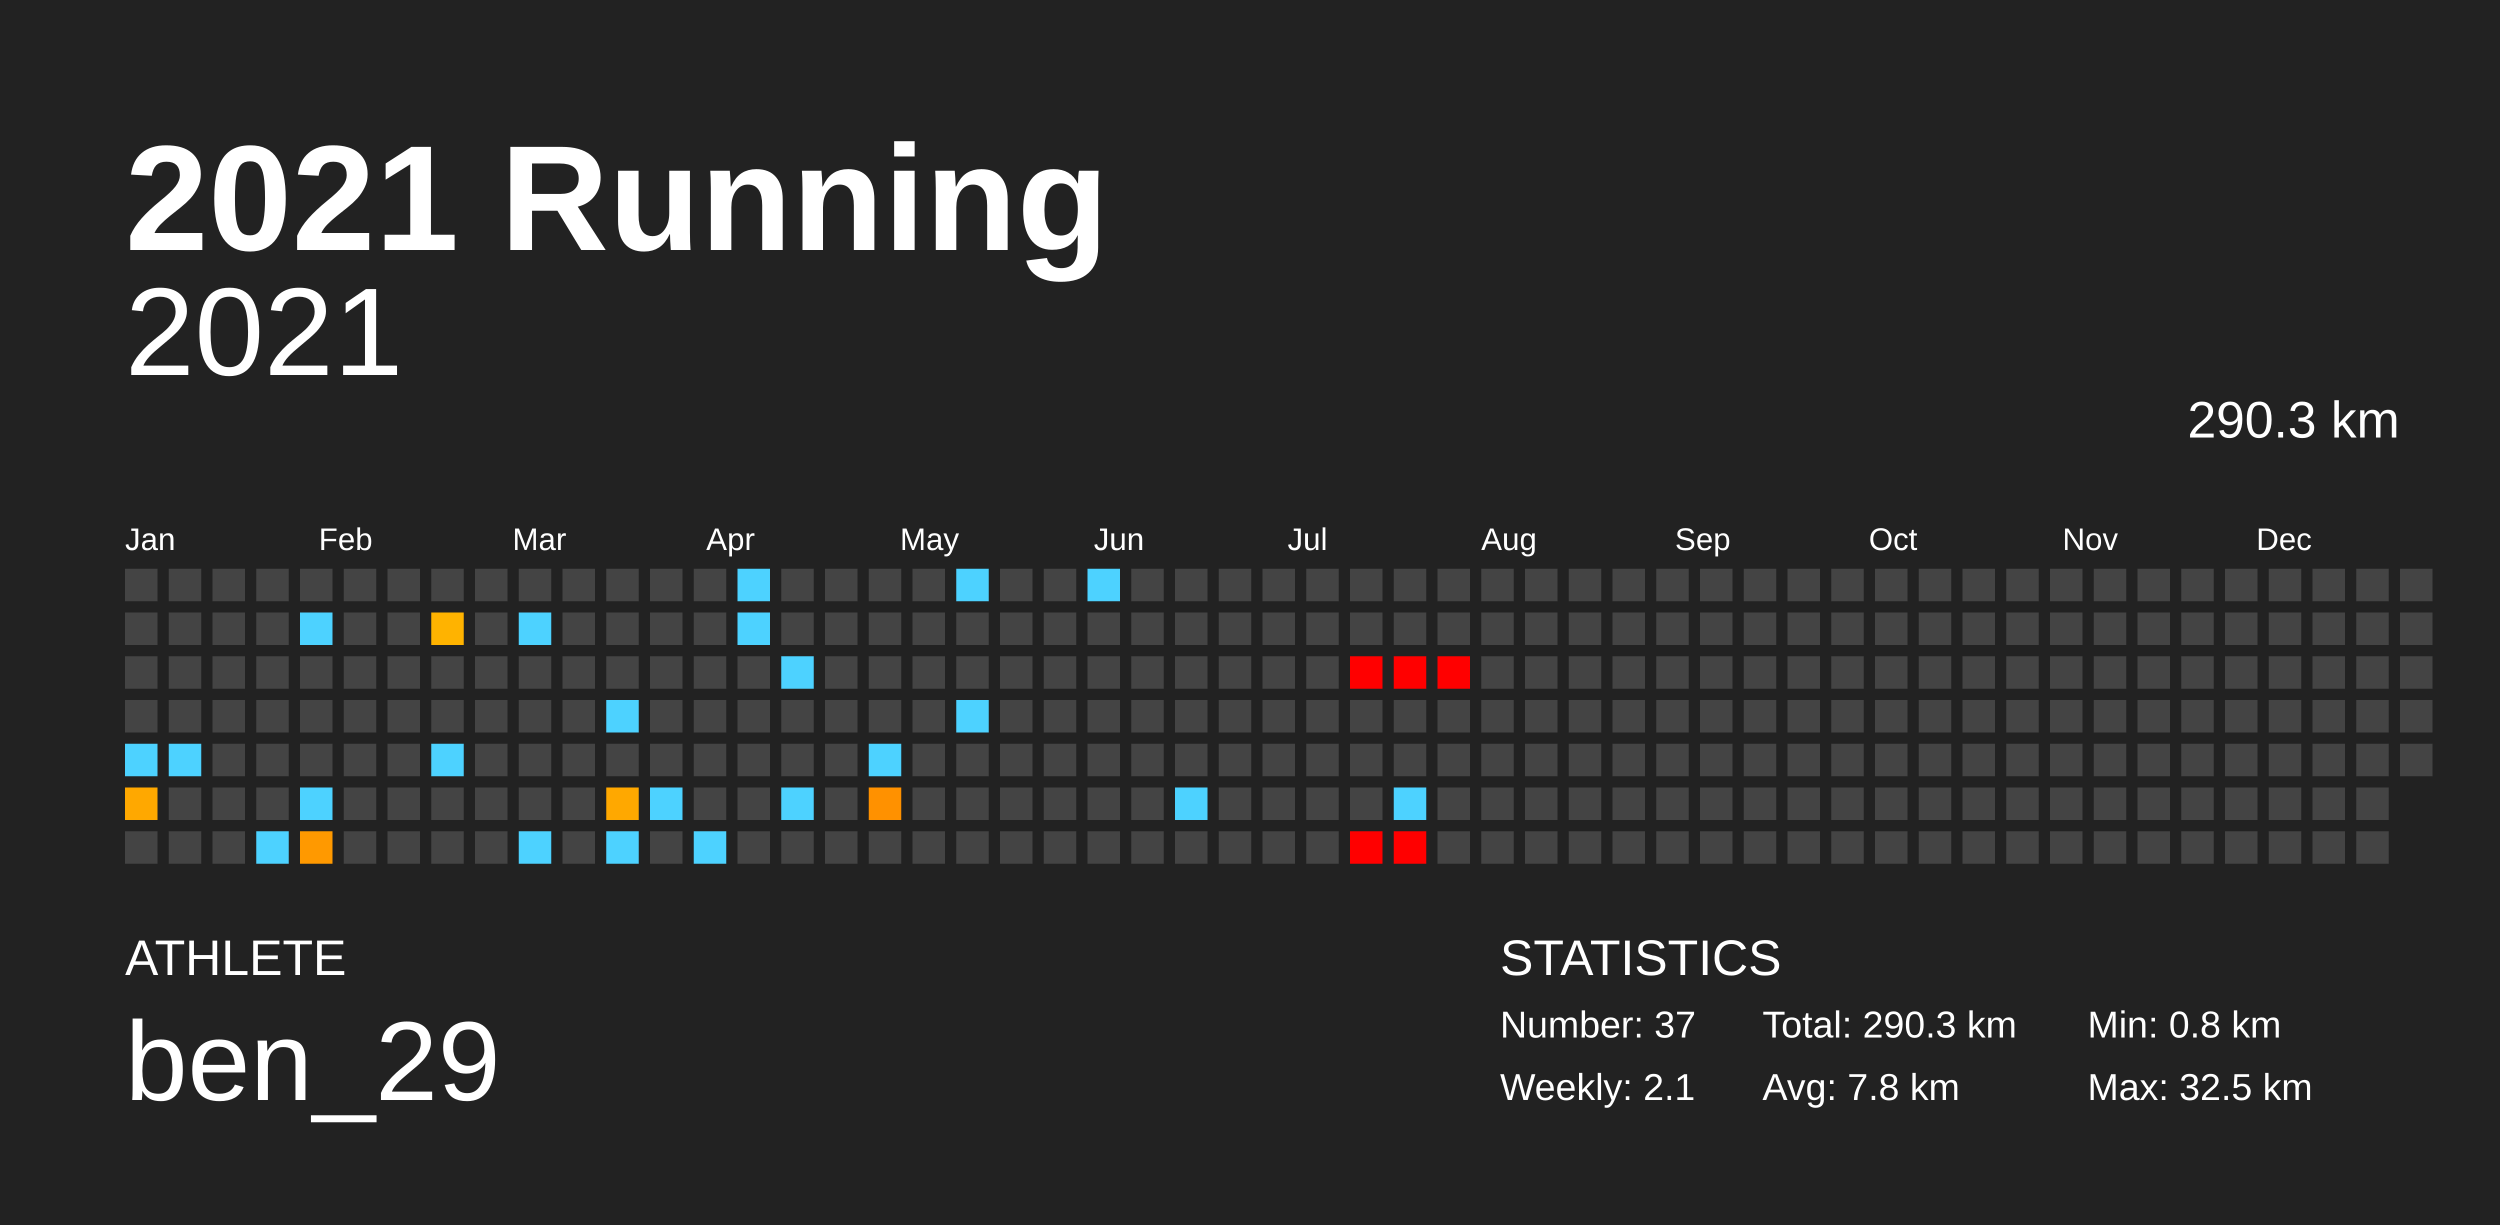
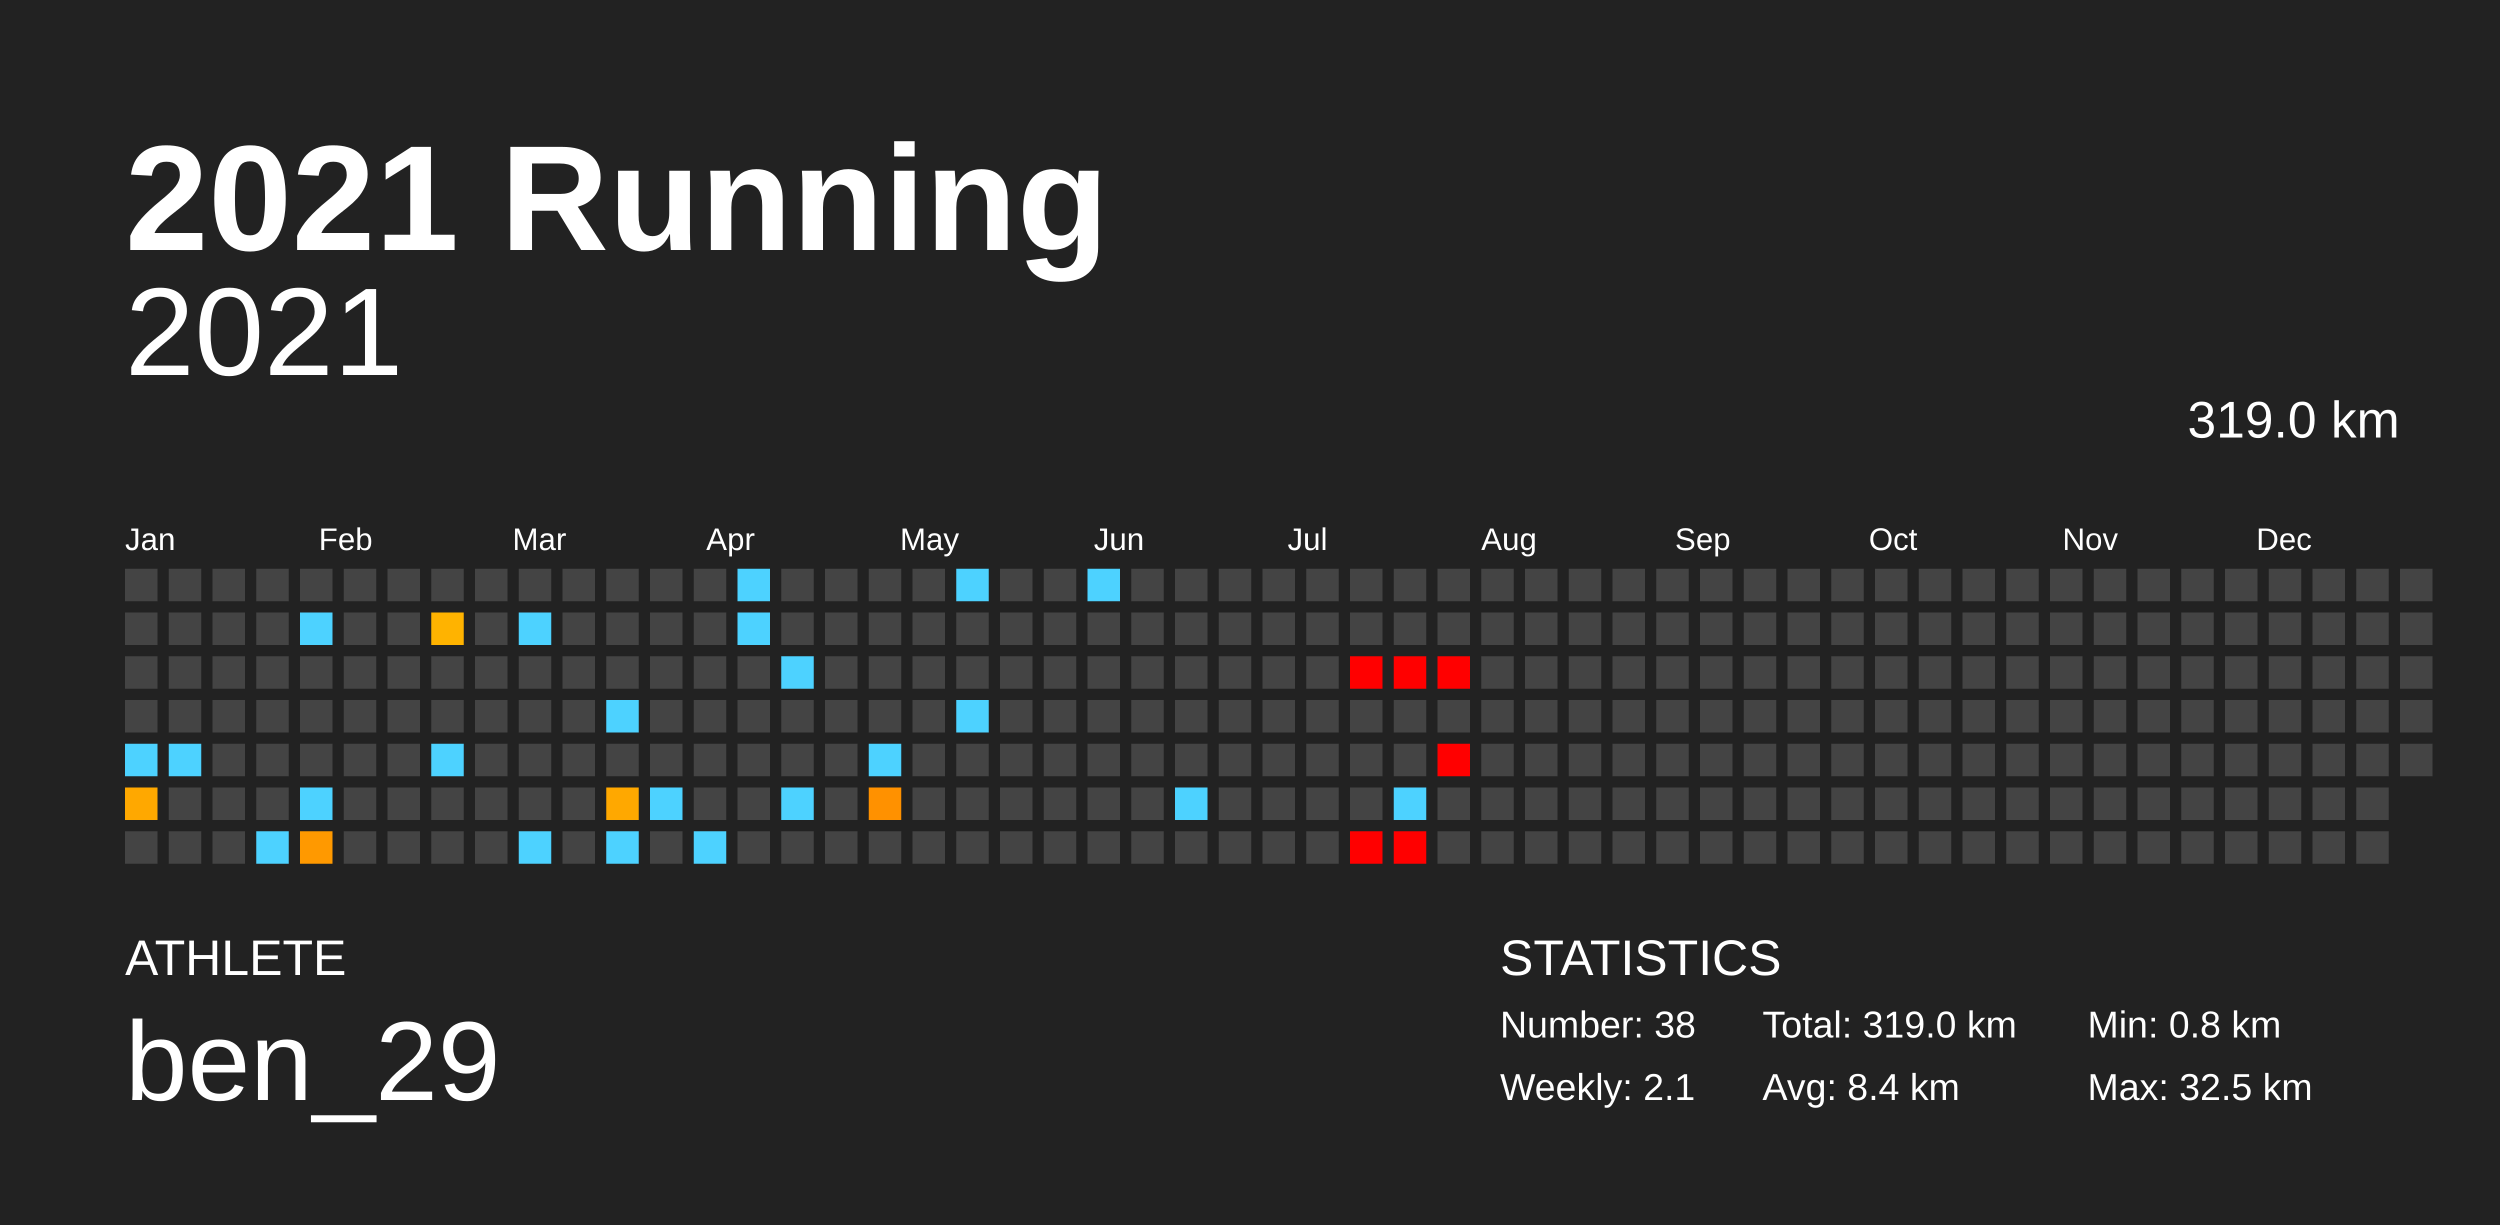
<svg xmlns="http://www.w3.org/2000/svg" baseProfile="full" height="98mm" version="1.1" viewBox="0,0,200,98" width="200mm">
  <defs />
  <rect fill="#222222" height="98" width="200" x="0" y="0" />
  <text fill="#FFFFFF" style="font-size:12px; font-family:Arial; font-weight:bold;" x="10" y="20">2021 Running</text>
  <text fill="#FFFFFF" style="font-size:4px; font-family:Arial" x="10" y="78">ATHLETE</text>
  <text fill="#FFFFFF" style="font-size:9px; font-family:Arial" x="10" y="88">ben_29</text>
  <text fill="#FFFFFF" style="font-size:4px; font-family:Arial" x="120" y="78">STATISTICS</text>
-   <text fill="#FFFFFF" style="font-size:3px; font-family:Arial" x="120" y="83">Number: 37</text>
+   <text fill="#FFFFFF" style="font-size:3px; font-family:Arial" x="120" y="83">Number: 38</text>
  <text fill="#FFFFFF" style="font-size:3px; font-family:Arial" x="120" y="88">Weekly: 2.1</text>
-   <text fill="#FFFFFF" style="font-size:3px; font-family:Arial" x="141" y="83">Total: 290.3 km</text>
-   <text fill="#FFFFFF" style="font-size:3px; font-family:Arial" x="141" y="88">Avg: 7.8 km</text>
+   <text fill="#FFFFFF" style="font-size:3px; font-family:Arial" x="141" y="83">Total: 319.0 km</text>
+   <text fill="#FFFFFF" style="font-size:3px; font-family:Arial" x="141" y="88">Avg: 8.4 km</text>
  <text fill="#FFFFFF" style="font-size:3px; font-family:Arial" x="167" y="83">Min: 0.8 km</text>
  <text fill="#FFFFFF" style="font-size:3px; font-family:Arial" x="167" y="88">Max: 32.5 km</text>
  <text alignment-baseline="hanging" fill="#FFFFFF" style="font-size:10.0px; font-family:Arial;" x="10" y="30">2021</text>
-   <text alignment-baseline="hanging" fill="#FFFFFF" style="font-size:4.125px; font-family:Arial;" x="175" y="35">290.3 km</text>
+   <text alignment-baseline="hanging" fill="#FFFFFF" style="font-size:4.125px; font-family:Arial;" x="175" y="35">319.0 km</text>
  <text fill="#FFFFFF" style="font-size:2.5px; font-family:Arial" x="10.0" y="44">Jan</text>
  <text fill="#FFFFFF" style="font-size:2.5px; font-family:Arial" x="25.5" y="44">Feb</text>
  <text fill="#FFFFFF" style="font-size:2.5px; font-family:Arial" x="41.0" y="44">Mar</text>
  <text fill="#FFFFFF" style="font-size:2.5px; font-family:Arial" x="56.5" y="44">Apr</text>
  <text fill="#FFFFFF" style="font-size:2.5px; font-family:Arial" x="72.0" y="44">May</text>
  <text fill="#FFFFFF" style="font-size:2.5px; font-family:Arial" x="87.5" y="44">Jun</text>
  <text fill="#FFFFFF" style="font-size:2.5px; font-family:Arial" x="103.0" y="44">Jul</text>
  <text fill="#FFFFFF" style="font-size:2.5px; font-family:Arial" x="118.5" y="44">Aug</text>
  <text fill="#FFFFFF" style="font-size:2.5px; font-family:Arial" x="134.0" y="44">Sep</text>
  <text fill="#FFFFFF" style="font-size:2.5px; font-family:Arial" x="149.5" y="44">Oct</text>
  <text fill="#FFFFFF" style="font-size:2.5px; font-family:Arial" x="165.0" y="44">Nov</text>
  <text fill="#FFFFFF" style="font-size:2.5px; font-family:Arial" x="180.5" y="44">Dec</text>
  <rect fill="#444444" height="2.6" width="2.6" x="10.0" y="45.5" />
  <rect fill="#444444" height="2.6" width="2.6" x="10.0" y="49.0" />
  <rect fill="#444444" height="2.6" width="2.6" x="10.0" y="52.5" />
  <rect fill="#444444" height="2.6" width="2.6" x="10.0" y="56.0" />
  <rect fill="#4dd2ff" height="2.6" width="2.6" x="10.0" y="59.5" />
  <rect fill="#ffa800" height="2.6" width="2.6" x="10.0" y="63.0" />
  <rect fill="#444444" height="2.6" width="2.6" x="10.0" y="66.5" />
  <rect fill="#444444" height="2.6" width="2.6" x="13.5" y="45.5" />
  <rect fill="#444444" height="2.6" width="2.6" x="13.5" y="49.0" />
  <rect fill="#444444" height="2.6" width="2.6" x="13.5" y="52.5" />
  <rect fill="#444444" height="2.6" width="2.6" x="13.5" y="56.0" />
  <rect fill="#4dd2ff" height="2.6" width="2.6" x="13.5" y="59.5" />
  <rect fill="#444444" height="2.6" width="2.6" x="13.5" y="63.0" />
  <rect fill="#444444" height="2.6" width="2.6" x="13.5" y="66.5" />
  <rect fill="#444444" height="2.6" width="2.6" x="17.0" y="45.5" />
  <rect fill="#444444" height="2.6" width="2.6" x="17.0" y="49.0" />
  <rect fill="#444444" height="2.6" width="2.6" x="17.0" y="52.5" />
  <rect fill="#444444" height="2.6" width="2.6" x="17.0" y="56.0" />
  <rect fill="#444444" height="2.6" width="2.6" x="17.0" y="59.5" />
  <rect fill="#444444" height="2.6" width="2.6" x="17.0" y="63.0" />
  <rect fill="#444444" height="2.6" width="2.6" x="17.0" y="66.5" />
  <rect fill="#444444" height="2.6" width="2.6" x="20.5" y="45.5" />
  <rect fill="#444444" height="2.6" width="2.6" x="20.5" y="49.0" />
  <rect fill="#444444" height="2.6" width="2.6" x="20.5" y="52.5" />
  <rect fill="#444444" height="2.6" width="2.6" x="20.5" y="56.0" />
  <rect fill="#444444" height="2.6" width="2.6" x="20.5" y="59.5" />
  <rect fill="#444444" height="2.6" width="2.6" x="20.5" y="63.0" />
  <rect fill="#4dd2ff" height="2.6" width="2.6" x="20.5" y="66.5" />
  <rect fill="#444444" height="2.6" width="2.6" x="24.0" y="45.5" />
  <rect fill="#4dd2ff" height="2.6" width="2.6" x="24.0" y="49.0" />
  <rect fill="#444444" height="2.6" width="2.6" x="24.0" y="52.5" />
  <rect fill="#444444" height="2.6" width="2.6" x="24.0" y="56.0" />
  <rect fill="#444444" height="2.6" width="2.6" x="24.0" y="59.5" />
  <rect fill="#4dd2ff" height="2.6" width="2.6" x="24.0" y="63.0" />
  <rect fill="#ff9900" height="2.6" width="2.6" x="24.0" y="66.5" />
  <rect fill="#444444" height="2.6" width="2.6" x="27.5" y="45.5" />
  <rect fill="#444444" height="2.6" width="2.6" x="27.5" y="49.0" />
  <rect fill="#444444" height="2.6" width="2.6" x="27.5" y="52.5" />
  <rect fill="#444444" height="2.6" width="2.6" x="27.5" y="56.0" />
  <rect fill="#444444" height="2.6" width="2.6" x="27.5" y="59.5" />
  <rect fill="#444444" height="2.6" width="2.6" x="27.5" y="63.0" />
  <rect fill="#444444" height="2.6" width="2.6" x="27.5" y="66.5" />
  <rect fill="#444444" height="2.6" width="2.6" x="31.0" y="45.5" />
  <rect fill="#444444" height="2.6" width="2.6" x="31.0" y="49.0" />
  <rect fill="#444444" height="2.6" width="2.6" x="31.0" y="52.5" />
  <rect fill="#444444" height="2.6" width="2.6" x="31.0" y="56.0" />
  <rect fill="#444444" height="2.6" width="2.6" x="31.0" y="59.5" />
  <rect fill="#444444" height="2.6" width="2.6" x="31.0" y="63.0" />
  <rect fill="#444444" height="2.6" width="2.6" x="31.0" y="66.5" />
  <rect fill="#444444" height="2.6" width="2.6" x="34.5" y="45.5" />
  <rect fill="#ffb300" height="2.6" width="2.6" x="34.5" y="49.0" />
  <rect fill="#444444" height="2.6" width="2.6" x="34.5" y="52.5" />
  <rect fill="#444444" height="2.6" width="2.6" x="34.5" y="56.0" />
  <rect fill="#4dd2ff" height="2.6" width="2.6" x="34.5" y="59.5" />
  <rect fill="#444444" height="2.6" width="2.6" x="34.5" y="63.0" />
  <rect fill="#444444" height="2.6" width="2.6" x="34.5" y="66.5" />
  <rect fill="#444444" height="2.6" width="2.6" x="38.0" y="45.5" />
  <rect fill="#444444" height="2.6" width="2.6" x="38.0" y="49.0" />
  <rect fill="#444444" height="2.6" width="2.6" x="38.0" y="52.5" />
  <rect fill="#444444" height="2.6" width="2.6" x="38.0" y="56.0" />
  <rect fill="#444444" height="2.6" width="2.6" x="38.0" y="59.5" />
  <rect fill="#444444" height="2.6" width="2.6" x="38.0" y="63.0" />
  <rect fill="#444444" height="2.6" width="2.6" x="38.0" y="66.5" />
  <rect fill="#444444" height="2.6" width="2.6" x="41.5" y="45.5" />
  <rect fill="#4dd2ff" height="2.6" width="2.6" x="41.5" y="49.0" />
  <rect fill="#444444" height="2.6" width="2.6" x="41.5" y="52.5" />
  <rect fill="#444444" height="2.6" width="2.6" x="41.5" y="56.0" />
  <rect fill="#444444" height="2.6" width="2.6" x="41.5" y="59.5" />
  <rect fill="#444444" height="2.6" width="2.6" x="41.5" y="63.0" />
  <rect fill="#4dd2ff" height="2.6" width="2.6" x="41.5" y="66.5" />
  <rect fill="#444444" height="2.6" width="2.6" x="45.0" y="45.5" />
  <rect fill="#444444" height="2.6" width="2.6" x="45.0" y="49.0" />
  <rect fill="#444444" height="2.6" width="2.6" x="45.0" y="52.5" />
  <rect fill="#444444" height="2.6" width="2.6" x="45.0" y="56.0" />
  <rect fill="#444444" height="2.6" width="2.6" x="45.0" y="59.5" />
  <rect fill="#444444" height="2.6" width="2.6" x="45.0" y="63.0" />
  <rect fill="#444444" height="2.6" width="2.6" x="45.0" y="66.5" />
  <rect fill="#444444" height="2.6" width="2.6" x="48.5" y="45.5" />
  <rect fill="#444444" height="2.6" width="2.6" x="48.5" y="49.0" />
  <rect fill="#444444" height="2.6" width="2.6" x="48.5" y="52.5" />
  <rect fill="#4dd2ff" height="2.6" width="2.6" x="48.5" y="56.0" />
  <rect fill="#444444" height="2.6" width="2.6" x="48.5" y="59.5" />
  <rect fill="#ffa800" height="2.6" width="2.6" x="48.5" y="63.0" />
  <rect fill="#4dd2ff" height="2.6" width="2.6" x="48.5" y="66.5" />
  <rect fill="#444444" height="2.6" width="2.6" x="52.0" y="45.5" />
  <rect fill="#444444" height="2.6" width="2.6" x="52.0" y="49.0" />
  <rect fill="#444444" height="2.6" width="2.6" x="52.0" y="52.5" />
  <rect fill="#444444" height="2.6" width="2.6" x="52.0" y="56.0" />
  <rect fill="#444444" height="2.6" width="2.6" x="52.0" y="59.5" />
  <rect fill="#4dd2ff" height="2.6" width="2.6" x="52.0" y="63.0" />
  <rect fill="#444444" height="2.6" width="2.6" x="52.0" y="66.5" />
  <rect fill="#444444" height="2.6" width="2.6" x="55.5" y="45.5" />
  <rect fill="#444444" height="2.6" width="2.6" x="55.5" y="49.0" />
  <rect fill="#444444" height="2.6" width="2.6" x="55.5" y="52.5" />
  <rect fill="#444444" height="2.6" width="2.6" x="55.5" y="56.0" />
  <rect fill="#444444" height="2.6" width="2.6" x="55.5" y="59.5" />
  <rect fill="#444444" height="2.6" width="2.6" x="55.5" y="63.0" />
  <rect fill="#4dd2ff" height="2.6" width="2.6" x="55.5" y="66.5" />
  <rect fill="#4dd2ff" height="2.6" width="2.6" x="59.0" y="45.5" />
  <rect fill="#4dd2ff" height="2.6" width="2.6" x="59.0" y="49.0" />
  <rect fill="#444444" height="2.6" width="2.6" x="59.0" y="52.5" />
  <rect fill="#444444" height="2.6" width="2.6" x="59.0" y="56.0" />
  <rect fill="#444444" height="2.6" width="2.6" x="59.0" y="59.5" />
  <rect fill="#444444" height="2.6" width="2.6" x="59.0" y="63.0" />
  <rect fill="#444444" height="2.6" width="2.6" x="59.0" y="66.5" />
  <rect fill="#444444" height="2.6" width="2.6" x="62.5" y="45.5" />
  <rect fill="#444444" height="2.6" width="2.6" x="62.5" y="49.0" />
  <rect fill="#4dd2ff" height="2.6" width="2.6" x="62.5" y="52.5" />
  <rect fill="#444444" height="2.6" width="2.6" x="62.5" y="56.0" />
  <rect fill="#444444" height="2.6" width="2.6" x="62.5" y="59.5" />
  <rect fill="#4dd2ff" height="2.6" width="2.6" x="62.5" y="63.0" />
  <rect fill="#444444" height="2.6" width="2.6" x="62.5" y="66.5" />
  <rect fill="#444444" height="2.6" width="2.6" x="66.0" y="45.5" />
  <rect fill="#444444" height="2.6" width="2.6" x="66.0" y="49.0" />
  <rect fill="#444444" height="2.6" width="2.6" x="66.0" y="52.5" />
  <rect fill="#444444" height="2.6" width="2.6" x="66.0" y="56.0" />
  <rect fill="#444444" height="2.6" width="2.6" x="66.0" y="59.5" />
  <rect fill="#444444" height="2.6" width="2.6" x="66.0" y="63.0" />
  <rect fill="#444444" height="2.6" width="2.6" x="66.0" y="66.5" />
  <rect fill="#444444" height="2.6" width="2.6" x="69.5" y="45.5" />
  <rect fill="#444444" height="2.6" width="2.6" x="69.5" y="49.0" />
  <rect fill="#444444" height="2.6" width="2.6" x="69.5" y="52.5" />
  <rect fill="#444444" height="2.6" width="2.6" x="69.5" y="56.0" />
  <rect fill="#4dd2ff" height="2.6" width="2.6" x="69.5" y="59.5" />
  <rect fill="#ff9100" height="2.6" width="2.6" x="69.5" y="63.0" />
  <rect fill="#444444" height="2.6" width="2.6" x="69.5" y="66.5" />
  <rect fill="#444444" height="2.6" width="2.6" x="73.0" y="45.5" />
  <rect fill="#444444" height="2.6" width="2.6" x="73.0" y="49.0" />
  <rect fill="#444444" height="2.6" width="2.6" x="73.0" y="52.5" />
  <rect fill="#444444" height="2.6" width="2.6" x="73.0" y="56.0" />
  <rect fill="#444444" height="2.6" width="2.6" x="73.0" y="59.5" />
  <rect fill="#444444" height="2.6" width="2.6" x="73.0" y="63.0" />
  <rect fill="#444444" height="2.6" width="2.6" x="73.0" y="66.5" />
  <rect fill="#4dd2ff" height="2.6" width="2.6" x="76.5" y="45.5" />
  <rect fill="#444444" height="2.6" width="2.6" x="76.5" y="49.0" />
  <rect fill="#444444" height="2.6" width="2.6" x="76.5" y="52.5" />
  <rect fill="#4dd2ff" height="2.6" width="2.6" x="76.5" y="56.0" />
  <rect fill="#444444" height="2.6" width="2.6" x="76.5" y="59.5" />
  <rect fill="#444444" height="2.6" width="2.6" x="76.5" y="63.0" />
  <rect fill="#444444" height="2.6" width="2.6" x="76.5" y="66.5" />
  <rect fill="#444444" height="2.6" width="2.6" x="80.0" y="45.5" />
  <rect fill="#444444" height="2.6" width="2.6" x="80.0" y="49.0" />
  <rect fill="#444444" height="2.6" width="2.6" x="80.0" y="52.5" />
  <rect fill="#444444" height="2.6" width="2.6" x="80.0" y="56.0" />
  <rect fill="#444444" height="2.6" width="2.6" x="80.0" y="59.5" />
  <rect fill="#444444" height="2.6" width="2.6" x="80.0" y="63.0" />
  <rect fill="#444444" height="2.6" width="2.6" x="80.0" y="66.5" />
  <rect fill="#444444" height="2.6" width="2.6" x="83.5" y="45.5" />
  <rect fill="#444444" height="2.6" width="2.6" x="83.5" y="49.0" />
  <rect fill="#444444" height="2.6" width="2.6" x="83.5" y="52.5" />
  <rect fill="#444444" height="2.6" width="2.6" x="83.5" y="56.0" />
  <rect fill="#444444" height="2.6" width="2.6" x="83.5" y="59.5" />
  <rect fill="#444444" height="2.6" width="2.6" x="83.5" y="63.0" />
  <rect fill="#444444" height="2.6" width="2.6" x="83.5" y="66.5" />
  <rect fill="#4dd2ff" height="2.6" width="2.6" x="87.0" y="45.5" />
  <rect fill="#444444" height="2.6" width="2.6" x="87.0" y="49.0" />
  <rect fill="#444444" height="2.6" width="2.6" x="87.0" y="52.5" />
  <rect fill="#444444" height="2.6" width="2.6" x="87.0" y="56.0" />
  <rect fill="#444444" height="2.6" width="2.6" x="87.0" y="59.5" />
  <rect fill="#444444" height="2.6" width="2.6" x="87.0" y="63.0" />
  <rect fill="#444444" height="2.6" width="2.6" x="87.0" y="66.5" />
  <rect fill="#444444" height="2.6" width="2.6" x="90.5" y="45.5" />
  <rect fill="#444444" height="2.6" width="2.6" x="90.5" y="49.0" />
  <rect fill="#444444" height="2.6" width="2.6" x="90.5" y="52.5" />
  <rect fill="#444444" height="2.6" width="2.6" x="90.5" y="56.0" />
  <rect fill="#444444" height="2.6" width="2.6" x="90.5" y="59.5" />
  <rect fill="#444444" height="2.6" width="2.6" x="90.5" y="63.0" />
  <rect fill="#444444" height="2.6" width="2.6" x="90.5" y="66.5" />
  <rect fill="#444444" height="2.6" width="2.6" x="94.0" y="45.5" />
  <rect fill="#444444" height="2.6" width="2.6" x="94.0" y="49.0" />
  <rect fill="#444444" height="2.6" width="2.6" x="94.0" y="52.5" />
  <rect fill="#444444" height="2.6" width="2.6" x="94.0" y="56.0" />
  <rect fill="#444444" height="2.6" width="2.6" x="94.0" y="59.5" />
  <rect fill="#4dd2ff" height="2.6" width="2.6" x="94.0" y="63.0" />
  <rect fill="#444444" height="2.6" width="2.6" x="94.0" y="66.5" />
  <rect fill="#444444" height="2.6" width="2.6" x="97.5" y="45.5" />
  <rect fill="#444444" height="2.6" width="2.6" x="97.5" y="49.0" />
  <rect fill="#444444" height="2.6" width="2.6" x="97.5" y="52.5" />
  <rect fill="#444444" height="2.6" width="2.6" x="97.5" y="56.0" />
  <rect fill="#444444" height="2.6" width="2.6" x="97.5" y="59.5" />
  <rect fill="#444444" height="2.6" width="2.6" x="97.5" y="63.0" />
  <rect fill="#444444" height="2.6" width="2.6" x="97.5" y="66.5" />
  <rect fill="#444444" height="2.6" width="2.6" x="101.0" y="45.5" />
  <rect fill="#444444" height="2.6" width="2.6" x="101.0" y="49.0" />
  <rect fill="#444444" height="2.6" width="2.6" x="101.0" y="52.5" />
  <rect fill="#444444" height="2.6" width="2.6" x="101.0" y="56.0" />
  <rect fill="#444444" height="2.6" width="2.6" x="101.0" y="59.5" />
  <rect fill="#444444" height="2.6" width="2.6" x="101.0" y="63.0" />
  <rect fill="#444444" height="2.6" width="2.6" x="101.0" y="66.5" />
  <rect fill="#444444" height="2.6" width="2.6" x="104.5" y="45.5" />
  <rect fill="#444444" height="2.6" width="2.6" x="104.5" y="49.0" />
  <rect fill="#444444" height="2.6" width="2.6" x="104.5" y="52.5" />
  <rect fill="#444444" height="2.6" width="2.6" x="104.5" y="56.0" />
  <rect fill="#444444" height="2.6" width="2.6" x="104.5" y="59.5" />
  <rect fill="#444444" height="2.6" width="2.6" x="104.5" y="63.0" />
  <rect fill="#444444" height="2.6" width="2.6" x="104.5" y="66.5" />
  <rect fill="#444444" height="2.6" width="2.6" x="108.0" y="45.5" />
  <rect fill="#444444" height="2.6" width="2.6" x="108.0" y="49.0" />
  <rect fill="red" height="2.6" width="2.6" x="108.0" y="52.5" />
  <rect fill="#444444" height="2.6" width="2.6" x="108.0" y="56.0" />
  <rect fill="#444444" height="2.6" width="2.6" x="108.0" y="59.5" />
  <rect fill="#444444" height="2.6" width="2.6" x="108.0" y="63.0" />
  <rect fill="red" height="2.6" width="2.6" x="108.0" y="66.5" />
  <rect fill="#444444" height="2.6" width="2.6" x="111.5" y="45.5" />
  <rect fill="#444444" height="2.6" width="2.6" x="111.5" y="49.0" />
  <rect fill="red" height="2.6" width="2.6" x="111.5" y="52.5" />
  <rect fill="#444444" height="2.6" width="2.6" x="111.5" y="56.0" />
  <rect fill="#444444" height="2.6" width="2.6" x="111.5" y="59.5" />
  <rect fill="#4dd2ff" height="2.6" width="2.6" x="111.5" y="63.0" />
  <rect fill="red" height="2.6" width="2.6" x="111.5" y="66.5" />
  <rect fill="#444444" height="2.6" width="2.6" x="115.0" y="45.5" />
  <rect fill="#444444" height="2.6" width="2.6" x="115.0" y="49.0" />
  <rect fill="red" height="2.6" width="2.6" x="115.0" y="52.5" />
  <rect fill="#444444" height="2.6" width="2.6" x="115.0" y="56.0" />
-   <rect fill="#444444" height="2.6" width="2.6" x="115.0" y="59.5" />
+   <rect fill="red" height="2.6" width="2.6" x="115.0" y="59.5" />
  <rect fill="#444444" height="2.6" width="2.6" x="115.0" y="63.0" />
  <rect fill="#444444" height="2.6" width="2.6" x="115.0" y="66.5" />
  <rect fill="#444444" height="2.6" width="2.6" x="118.5" y="45.5" />
  <rect fill="#444444" height="2.6" width="2.6" x="118.5" y="49.0" />
  <rect fill="#444444" height="2.6" width="2.6" x="118.5" y="52.5" />
  <rect fill="#444444" height="2.6" width="2.6" x="118.5" y="56.0" />
  <rect fill="#444444" height="2.6" width="2.6" x="118.5" y="59.5" />
  <rect fill="#444444" height="2.6" width="2.6" x="118.5" y="63.0" />
  <rect fill="#444444" height="2.6" width="2.6" x="118.5" y="66.5" />
  <rect fill="#444444" height="2.6" width="2.6" x="122.0" y="45.5" />
  <rect fill="#444444" height="2.6" width="2.6" x="122.0" y="49.0" />
  <rect fill="#444444" height="2.6" width="2.6" x="122.0" y="52.5" />
  <rect fill="#444444" height="2.6" width="2.6" x="122.0" y="56.0" />
  <rect fill="#444444" height="2.6" width="2.6" x="122.0" y="59.5" />
  <rect fill="#444444" height="2.6" width="2.6" x="122.0" y="63.0" />
  <rect fill="#444444" height="2.6" width="2.6" x="122.0" y="66.5" />
  <rect fill="#444444" height="2.6" width="2.6" x="125.5" y="45.5" />
  <rect fill="#444444" height="2.6" width="2.6" x="125.5" y="49.0" />
  <rect fill="#444444" height="2.6" width="2.6" x="125.5" y="52.5" />
  <rect fill="#444444" height="2.6" width="2.6" x="125.5" y="56.0" />
  <rect fill="#444444" height="2.6" width="2.6" x="125.5" y="59.5" />
  <rect fill="#444444" height="2.6" width="2.6" x="125.5" y="63.0" />
  <rect fill="#444444" height="2.6" width="2.6" x="125.5" y="66.5" />
  <rect fill="#444444" height="2.6" width="2.6" x="129.0" y="45.5" />
  <rect fill="#444444" height="2.6" width="2.6" x="129.0" y="49.0" />
  <rect fill="#444444" height="2.6" width="2.6" x="129.0" y="52.5" />
  <rect fill="#444444" height="2.6" width="2.6" x="129.0" y="56.0" />
  <rect fill="#444444" height="2.6" width="2.6" x="129.0" y="59.5" />
  <rect fill="#444444" height="2.6" width="2.6" x="129.0" y="63.0" />
  <rect fill="#444444" height="2.6" width="2.6" x="129.0" y="66.5" />
  <rect fill="#444444" height="2.6" width="2.6" x="132.5" y="45.5" />
  <rect fill="#444444" height="2.6" width="2.6" x="132.5" y="49.0" />
  <rect fill="#444444" height="2.6" width="2.6" x="132.5" y="52.5" />
  <rect fill="#444444" height="2.6" width="2.6" x="132.5" y="56.0" />
  <rect fill="#444444" height="2.6" width="2.6" x="132.5" y="59.5" />
  <rect fill="#444444" height="2.6" width="2.6" x="132.5" y="63.0" />
  <rect fill="#444444" height="2.6" width="2.6" x="132.5" y="66.5" />
  <rect fill="#444444" height="2.6" width="2.6" x="136.0" y="45.5" />
  <rect fill="#444444" height="2.6" width="2.6" x="136.0" y="49.0" />
  <rect fill="#444444" height="2.6" width="2.6" x="136.0" y="52.5" />
  <rect fill="#444444" height="2.6" width="2.6" x="136.0" y="56.0" />
  <rect fill="#444444" height="2.6" width="2.6" x="136.0" y="59.5" />
  <rect fill="#444444" height="2.6" width="2.6" x="136.0" y="63.0" />
  <rect fill="#444444" height="2.6" width="2.6" x="136.0" y="66.5" />
  <rect fill="#444444" height="2.6" width="2.6" x="139.5" y="45.5" />
  <rect fill="#444444" height="2.6" width="2.6" x="139.5" y="49.0" />
  <rect fill="#444444" height="2.6" width="2.6" x="139.5" y="52.5" />
  <rect fill="#444444" height="2.6" width="2.6" x="139.5" y="56.0" />
  <rect fill="#444444" height="2.6" width="2.6" x="139.5" y="59.5" />
  <rect fill="#444444" height="2.6" width="2.6" x="139.5" y="63.0" />
  <rect fill="#444444" height="2.6" width="2.6" x="139.5" y="66.5" />
  <rect fill="#444444" height="2.6" width="2.6" x="143.0" y="45.5" />
  <rect fill="#444444" height="2.6" width="2.6" x="143.0" y="49.0" />
  <rect fill="#444444" height="2.6" width="2.6" x="143.0" y="52.5" />
  <rect fill="#444444" height="2.6" width="2.6" x="143.0" y="56.0" />
  <rect fill="#444444" height="2.6" width="2.6" x="143.0" y="59.5" />
  <rect fill="#444444" height="2.6" width="2.6" x="143.0" y="63.0" />
  <rect fill="#444444" height="2.6" width="2.6" x="143.0" y="66.5" />
  <rect fill="#444444" height="2.6" width="2.6" x="146.5" y="45.5" />
  <rect fill="#444444" height="2.6" width="2.6" x="146.5" y="49.0" />
  <rect fill="#444444" height="2.6" width="2.6" x="146.5" y="52.5" />
  <rect fill="#444444" height="2.6" width="2.6" x="146.5" y="56.0" />
  <rect fill="#444444" height="2.6" width="2.6" x="146.5" y="59.5" />
  <rect fill="#444444" height="2.6" width="2.6" x="146.5" y="63.0" />
  <rect fill="#444444" height="2.6" width="2.6" x="146.5" y="66.5" />
  <rect fill="#444444" height="2.6" width="2.6" x="150.0" y="45.5" />
  <rect fill="#444444" height="2.6" width="2.6" x="150.0" y="49.0" />
  <rect fill="#444444" height="2.6" width="2.6" x="150.0" y="52.5" />
  <rect fill="#444444" height="2.6" width="2.6" x="150.0" y="56.0" />
  <rect fill="#444444" height="2.6" width="2.6" x="150.0" y="59.5" />
  <rect fill="#444444" height="2.6" width="2.6" x="150.0" y="63.0" />
  <rect fill="#444444" height="2.6" width="2.6" x="150.0" y="66.5" />
  <rect fill="#444444" height="2.6" width="2.6" x="153.5" y="45.5" />
  <rect fill="#444444" height="2.6" width="2.6" x="153.5" y="49.0" />
  <rect fill="#444444" height="2.6" width="2.6" x="153.5" y="52.5" />
  <rect fill="#444444" height="2.6" width="2.6" x="153.5" y="56.0" />
  <rect fill="#444444" height="2.6" width="2.6" x="153.5" y="59.5" />
  <rect fill="#444444" height="2.6" width="2.6" x="153.5" y="63.0" />
  <rect fill="#444444" height="2.6" width="2.6" x="153.5" y="66.5" />
  <rect fill="#444444" height="2.6" width="2.6" x="157.0" y="45.5" />
  <rect fill="#444444" height="2.6" width="2.6" x="157.0" y="49.0" />
  <rect fill="#444444" height="2.6" width="2.6" x="157.0" y="52.5" />
  <rect fill="#444444" height="2.6" width="2.6" x="157.0" y="56.0" />
  <rect fill="#444444" height="2.6" width="2.6" x="157.0" y="59.5" />
  <rect fill="#444444" height="2.6" width="2.6" x="157.0" y="63.0" />
  <rect fill="#444444" height="2.6" width="2.6" x="157.0" y="66.5" />
  <rect fill="#444444" height="2.6" width="2.6" x="160.5" y="45.5" />
  <rect fill="#444444" height="2.6" width="2.6" x="160.5" y="49.0" />
  <rect fill="#444444" height="2.6" width="2.6" x="160.5" y="52.5" />
  <rect fill="#444444" height="2.6" width="2.6" x="160.5" y="56.0" />
  <rect fill="#444444" height="2.6" width="2.6" x="160.5" y="59.5" />
  <rect fill="#444444" height="2.6" width="2.6" x="160.5" y="63.0" />
  <rect fill="#444444" height="2.6" width="2.6" x="160.5" y="66.5" />
  <rect fill="#444444" height="2.6" width="2.6" x="164.0" y="45.5" />
  <rect fill="#444444" height="2.6" width="2.6" x="164.0" y="49.0" />
  <rect fill="#444444" height="2.6" width="2.6" x="164.0" y="52.5" />
  <rect fill="#444444" height="2.6" width="2.6" x="164.0" y="56.0" />
  <rect fill="#444444" height="2.6" width="2.6" x="164.0" y="59.5" />
  <rect fill="#444444" height="2.6" width="2.6" x="164.0" y="63.0" />
  <rect fill="#444444" height="2.6" width="2.6" x="164.0" y="66.5" />
  <rect fill="#444444" height="2.6" width="2.6" x="167.5" y="45.5" />
  <rect fill="#444444" height="2.6" width="2.6" x="167.5" y="49.0" />
  <rect fill="#444444" height="2.6" width="2.6" x="167.5" y="52.5" />
  <rect fill="#444444" height="2.6" width="2.6" x="167.5" y="56.0" />
  <rect fill="#444444" height="2.6" width="2.6" x="167.5" y="59.5" />
  <rect fill="#444444" height="2.6" width="2.6" x="167.5" y="63.0" />
  <rect fill="#444444" height="2.6" width="2.6" x="167.5" y="66.5" />
  <rect fill="#444444" height="2.6" width="2.6" x="171.0" y="45.5" />
  <rect fill="#444444" height="2.6" width="2.6" x="171.0" y="49.0" />
  <rect fill="#444444" height="2.6" width="2.6" x="171.0" y="52.5" />
  <rect fill="#444444" height="2.6" width="2.6" x="171.0" y="56.0" />
  <rect fill="#444444" height="2.6" width="2.6" x="171.0" y="59.5" />
  <rect fill="#444444" height="2.6" width="2.6" x="171.0" y="63.0" />
  <rect fill="#444444" height="2.6" width="2.6" x="171.0" y="66.5" />
  <rect fill="#444444" height="2.6" width="2.6" x="174.5" y="45.5" />
  <rect fill="#444444" height="2.6" width="2.6" x="174.5" y="49.0" />
  <rect fill="#444444" height="2.6" width="2.6" x="174.5" y="52.5" />
  <rect fill="#444444" height="2.6" width="2.6" x="174.5" y="56.0" />
  <rect fill="#444444" height="2.6" width="2.6" x="174.5" y="59.5" />
  <rect fill="#444444" height="2.6" width="2.6" x="174.5" y="63.0" />
  <rect fill="#444444" height="2.6" width="2.6" x="174.5" y="66.5" />
  <rect fill="#444444" height="2.6" width="2.6" x="178.0" y="45.5" />
  <rect fill="#444444" height="2.6" width="2.6" x="178.0" y="49.0" />
  <rect fill="#444444" height="2.6" width="2.6" x="178.0" y="52.5" />
  <rect fill="#444444" height="2.6" width="2.6" x="178.0" y="56.0" />
  <rect fill="#444444" height="2.6" width="2.6" x="178.0" y="59.5" />
  <rect fill="#444444" height="2.6" width="2.6" x="178.0" y="63.0" />
  <rect fill="#444444" height="2.6" width="2.6" x="178.0" y="66.5" />
  <rect fill="#444444" height="2.6" width="2.6" x="181.5" y="45.5" />
  <rect fill="#444444" height="2.6" width="2.6" x="181.5" y="49.0" />
  <rect fill="#444444" height="2.6" width="2.6" x="181.5" y="52.5" />
  <rect fill="#444444" height="2.6" width="2.6" x="181.5" y="56.0" />
  <rect fill="#444444" height="2.6" width="2.6" x="181.5" y="59.5" />
  <rect fill="#444444" height="2.6" width="2.6" x="181.5" y="63.0" />
  <rect fill="#444444" height="2.6" width="2.6" x="181.5" y="66.5" />
  <rect fill="#444444" height="2.6" width="2.6" x="185.0" y="45.5" />
  <rect fill="#444444" height="2.6" width="2.6" x="185.0" y="49.0" />
  <rect fill="#444444" height="2.6" width="2.6" x="185.0" y="52.5" />
  <rect fill="#444444" height="2.6" width="2.6" x="185.0" y="56.0" />
  <rect fill="#444444" height="2.6" width="2.6" x="185.0" y="59.5" />
  <rect fill="#444444" height="2.6" width="2.6" x="185.0" y="63.0" />
  <rect fill="#444444" height="2.6" width="2.6" x="185.0" y="66.5" />
  <rect fill="#444444" height="2.6" width="2.6" x="188.5" y="45.5" />
  <rect fill="#444444" height="2.6" width="2.6" x="188.5" y="49.0" />
  <rect fill="#444444" height="2.6" width="2.6" x="188.5" y="52.5" />
  <rect fill="#444444" height="2.6" width="2.6" x="188.5" y="56.0" />
  <rect fill="#444444" height="2.6" width="2.6" x="188.5" y="59.5" />
  <rect fill="#444444" height="2.6" width="2.6" x="188.5" y="63.0" />
  <rect fill="#444444" height="2.6" width="2.6" x="188.5" y="66.5" />
  <rect fill="#444444" height="2.6" width="2.6" x="192.0" y="45.5" />
  <rect fill="#444444" height="2.6" width="2.6" x="192.0" y="49.0" />
  <rect fill="#444444" height="2.6" width="2.6" x="192.0" y="52.5" />
  <rect fill="#444444" height="2.6" width="2.6" x="192.0" y="56.0" />
  <rect fill="#444444" height="2.6" width="2.6" x="192.0" y="59.5" />
</svg>
